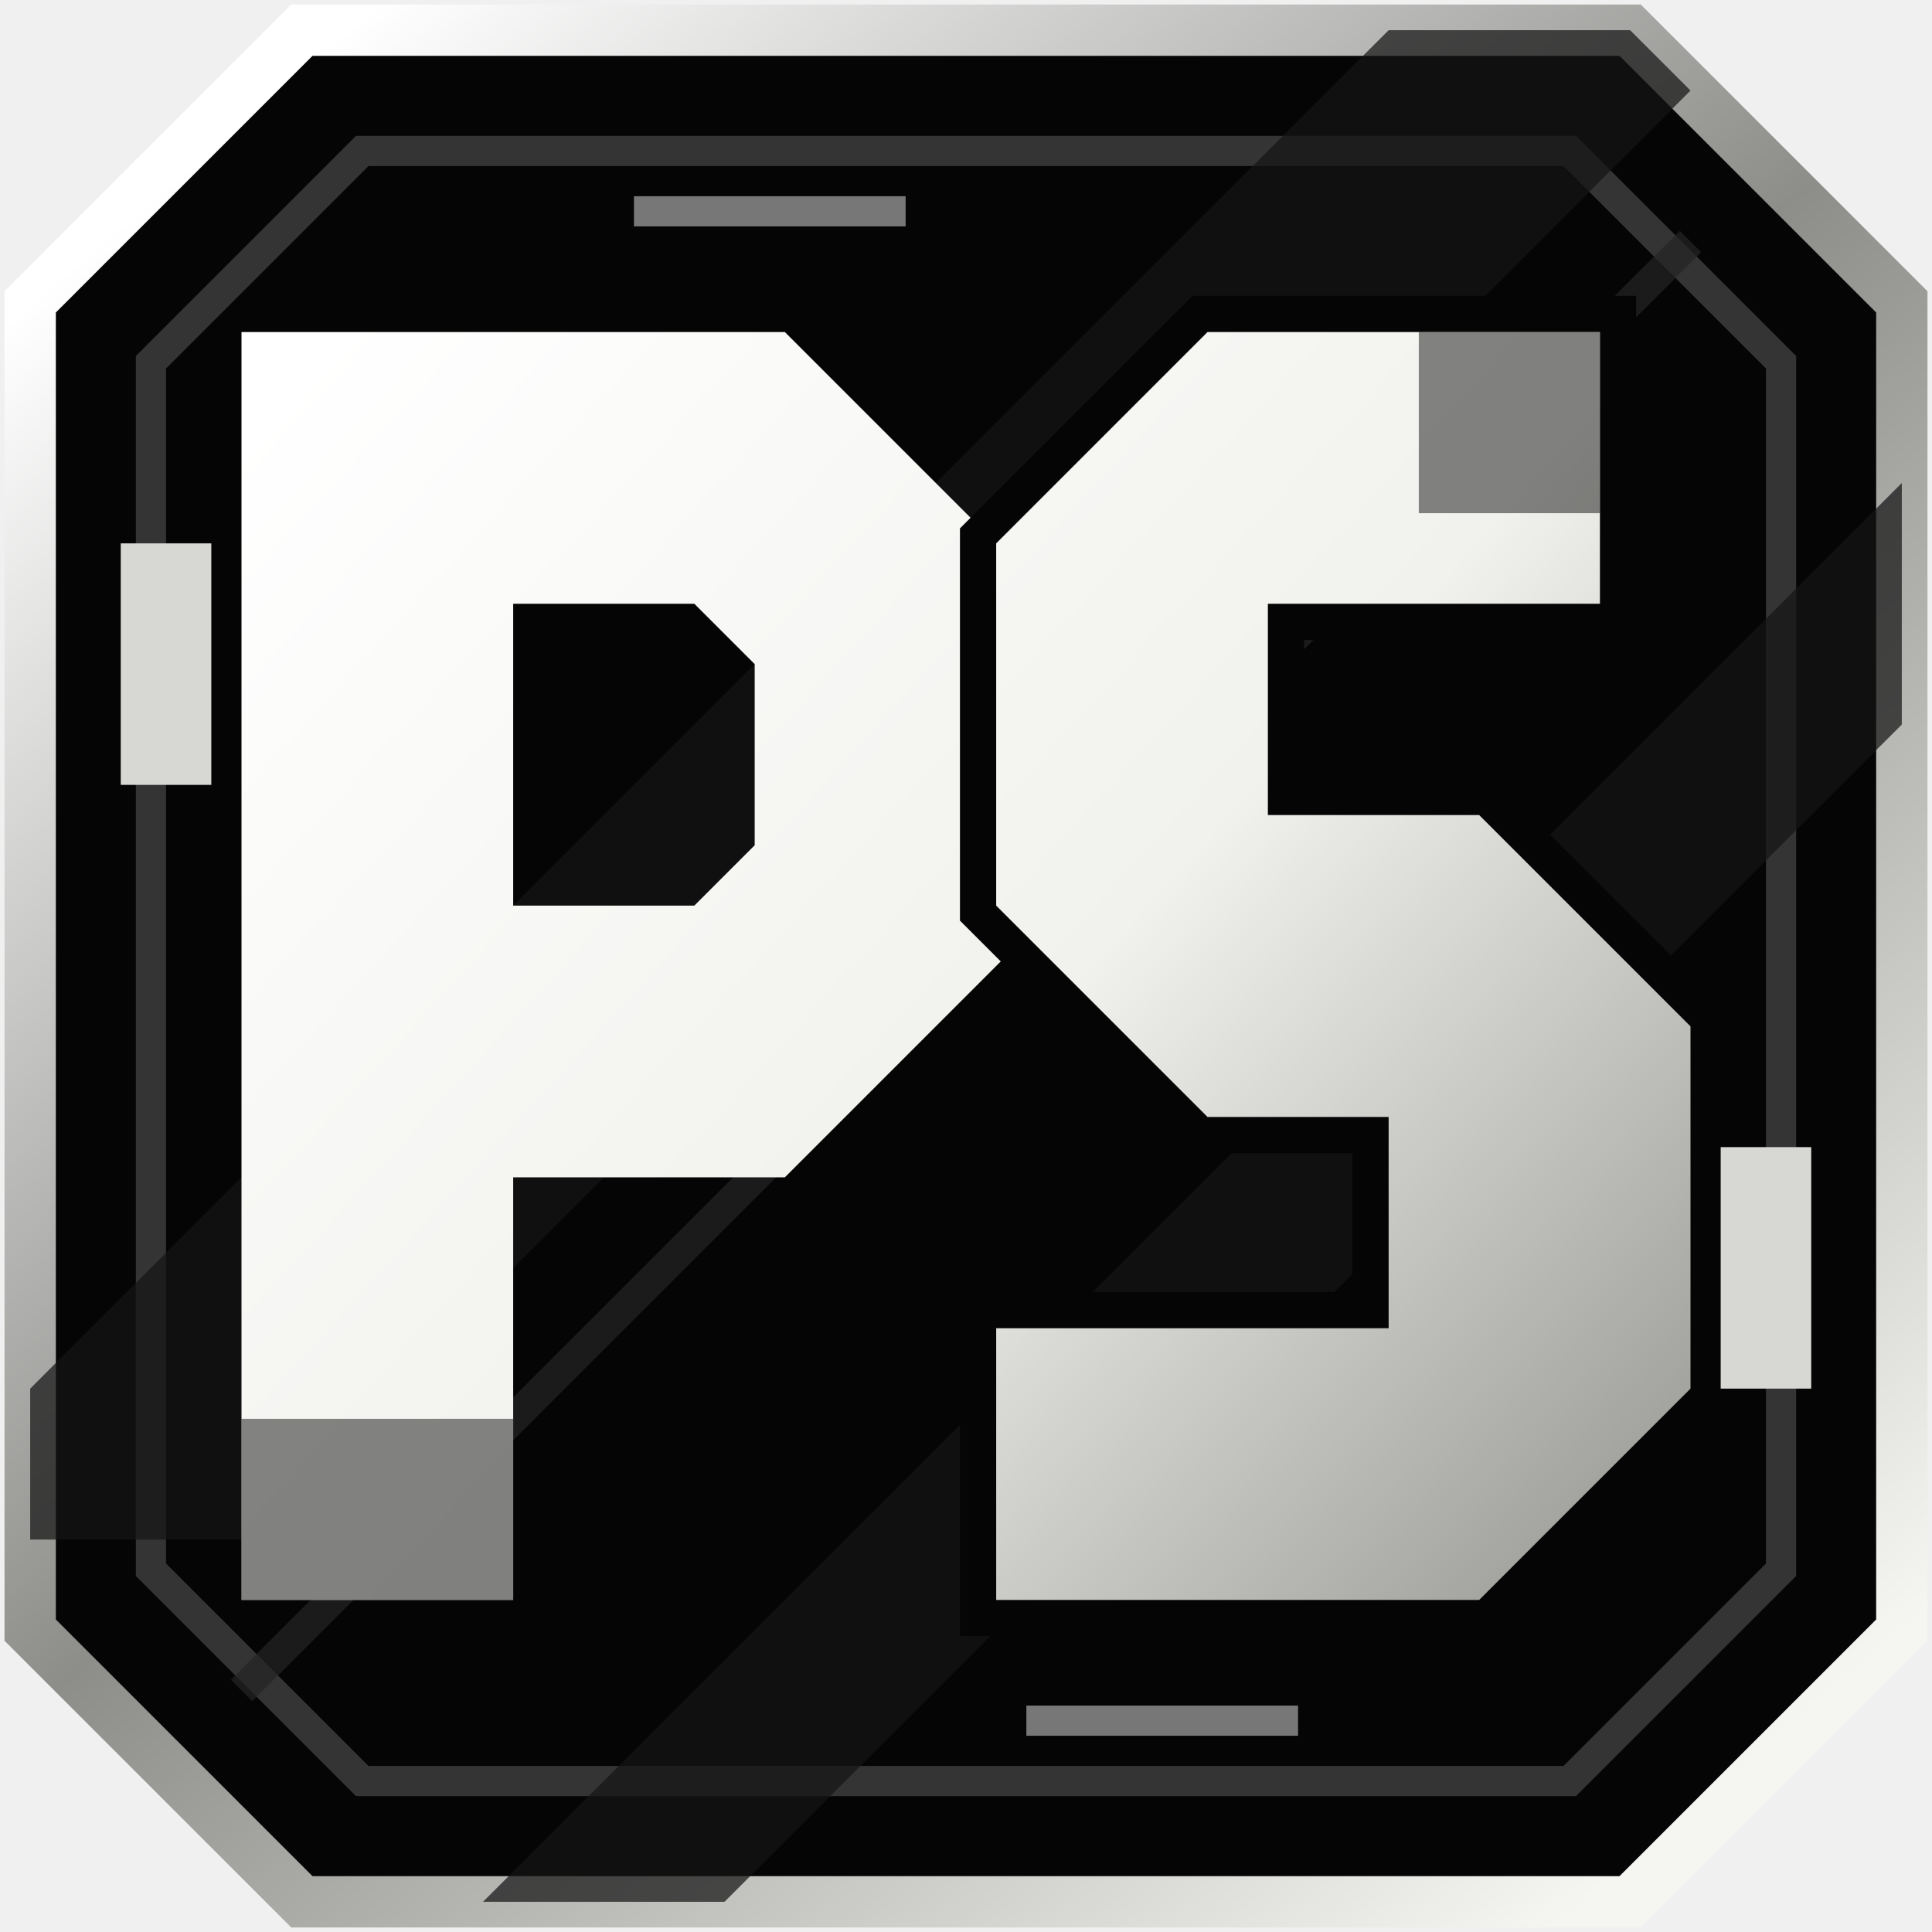
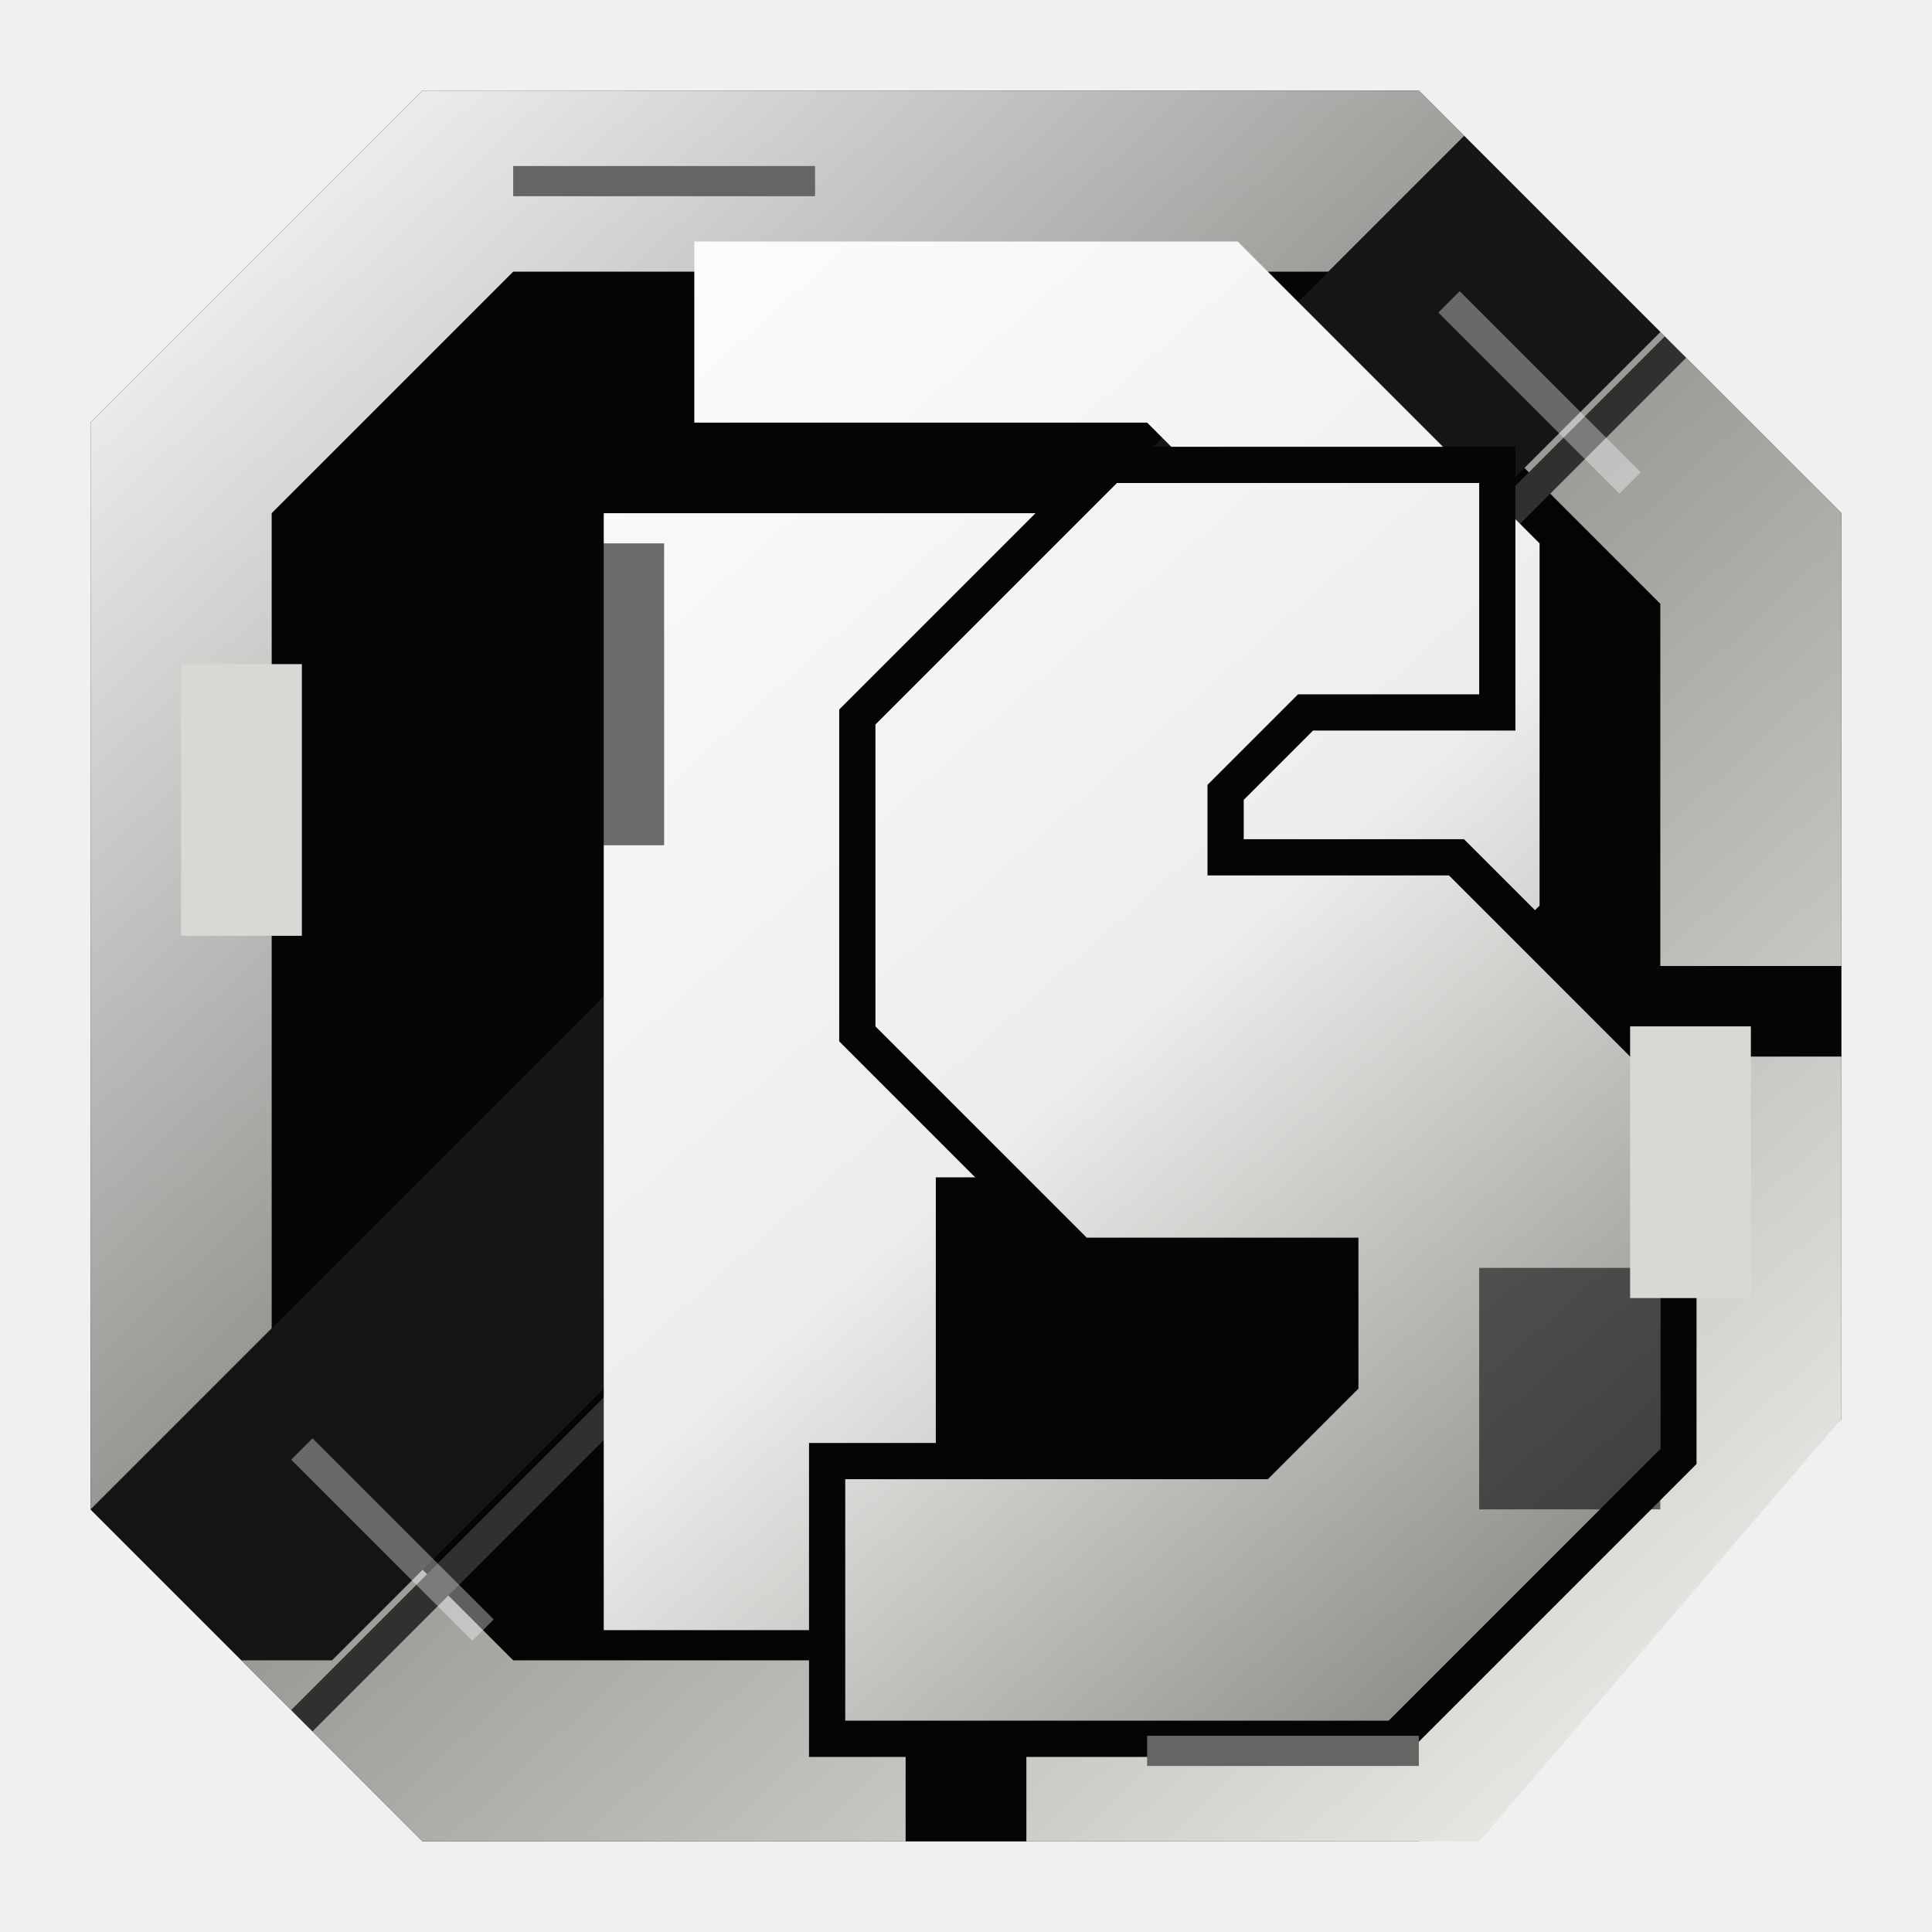
- <svg xmlns="http://www.w3.org/2000/svg" viewBox="0 0 64 64" role="img" aria-label="Play Streamers katmanlı keskin PS monogramı">
+ <svg xmlns="http://www.w3.org/2000/svg" viewBox="0 0 64 64" role="img" aria-label="Play Streamers karakteristik keskin PS amblemi">
  <defs>
-     <linearGradient id="frame" x1="8" y1="4" x2="56" y2="60" gradientUnits="userSpaceOnUse">
-       <stop stop-color="#fff" />
-       <stop offset=".48" stop-color="#8d8d8a" />
+     <linearGradient id="ps9-frame" x1="5" y1="3" x2="59" y2="61" gradientUnits="userSpaceOnUse">
+       <stop stop-color="#ffffff" />
+       <stop offset=".45" stop-color="#8f8f8c" />
      <stop offset="1" stop-color="#f5f5f2" />
    </linearGradient>
-     <linearGradient id="letter" x1="10" y1="12" x2="54" y2="52" gradientUnits="userSpaceOnUse">
-       <stop stop-color="#fff" />
-       <stop offset=".55" stop-color="#f1f1ed" />
-       <stop offset="1" stop-color="#9b9b98" />
+     <linearGradient id="ps9-face" x1="13" y1="10" x2="52" y2="54" gradientUnits="userSpaceOnUse">
+       <stop stop-color="#ffffff" />
+       <stop offset=".58" stop-color="#ededeb" />
+       <stop offset="1" stop-color="#8a8a87" />
    </linearGradient>
-     <clipPath id="oct">
-       <path d="M10 1h44l9 9v44l-9 9H10l-9-9V10Z" />
+     <clipPath id="ps9-cut">
+       <path d="M14 3h33l14 14v30L47 61H14L3 50V14Z" />
    </clipPath>
  </defs>
-   <path d="M10 1h44l9 9v44l-9 9H10l-9-9V10Z" fill="#050505" stroke="url(#frame)" stroke-width="1.7" />
-   <path d="m12 5-7 7v40l7 7h40l7-7V12l-7-7H12Z" fill="none" stroke="#343434" stroke-width="1" />
-   <g clip-path="url(#oct)" opacity=".72">
-     <path d="M-4 51 51-4h12L8 51H-4Zm15 17 57-57v8L19 68h-8Z" fill="#151515" />
-     <path d="M8 56 56 8" stroke="#242424" stroke-width="1" />
+   <path d="M14 3h33l14 14v30L47 61H14L3 50V14Z" fill="#050505" />
+   <path d="M14 3h33l14 14v15h-6V20L44 9H17l-8 8v30l8 8h13v6H14L3 50V14Z" fill="url(#ps9-frame)" />
+   <path d="M49 61H34v-6h12l9-9V35h6v12Z" fill="url(#ps9-frame)" />
+   <g clip-path="url(#ps9-cut)">
+     <path d="m-2 55 57-57h13L11 55Z" fill="#151515" />
+     <path d="M6 61 64 3" stroke="#30302f" />
+     <path d="M23 8h18l10 10v12l-9 9H31v15H20V17h21l-3-3H23Zm8 15v8h7l3-3v-2l-3-3Z" fill="url(#ps9-face)" fill-rule="evenodd" />
+     <path d="M49 16H37l-8 8v10l7 7h9v5l-3 3H28v8h18l9-9V36l-7-7h-8v-3l3-3h6Z" fill="url(#ps9-face)" stroke="#050505" stroke-width="2.4" stroke-linejoin="miter" paint-order="stroke" />
+     <path d="M17 18h5v10h-5Zm32 24h6v8h-6Z" fill="#050505" opacity=".58" />
  </g>
-   <path fill="url(#letter)" fill-rule="evenodd" d="M8 11h18l8 8v12l-8 8h-9v14H8V11Zm9 9v10h6l2-2v-6l-2-2h-6Z" />
-   <path d="M53 11H40l-7 7v12l7 7h6v7H33v9h16l7-7V34l-7-7h-7v-7h11Z" fill="url(#letter)" stroke="#050505" stroke-width="2.4" stroke-linejoin="miter" paint-order="stroke" />
-   <path d="M8 47h9v6H8v-6Zm39-36h6v6h-6v-6Z" fill="#050505" opacity=".48" />
-   <path d="M4 18h3v8H4v-8Zm53 20h3v8h-3v-8Z" fill="#d7d7d3" />
-   <path d="M21 7h9M34 57h9" stroke="#777" stroke-width="1" />
+   <path d="M6 22h4v9H6Zm48 12h4v9h-4Z" fill="#d8d8d5" />
+   <path d="M17 6h10M38 58h9" stroke="#656563" />
+   <path d="m10 48 6 6M48 10l6 6" stroke="#ffffff" opacity=".36" />
</svg>
